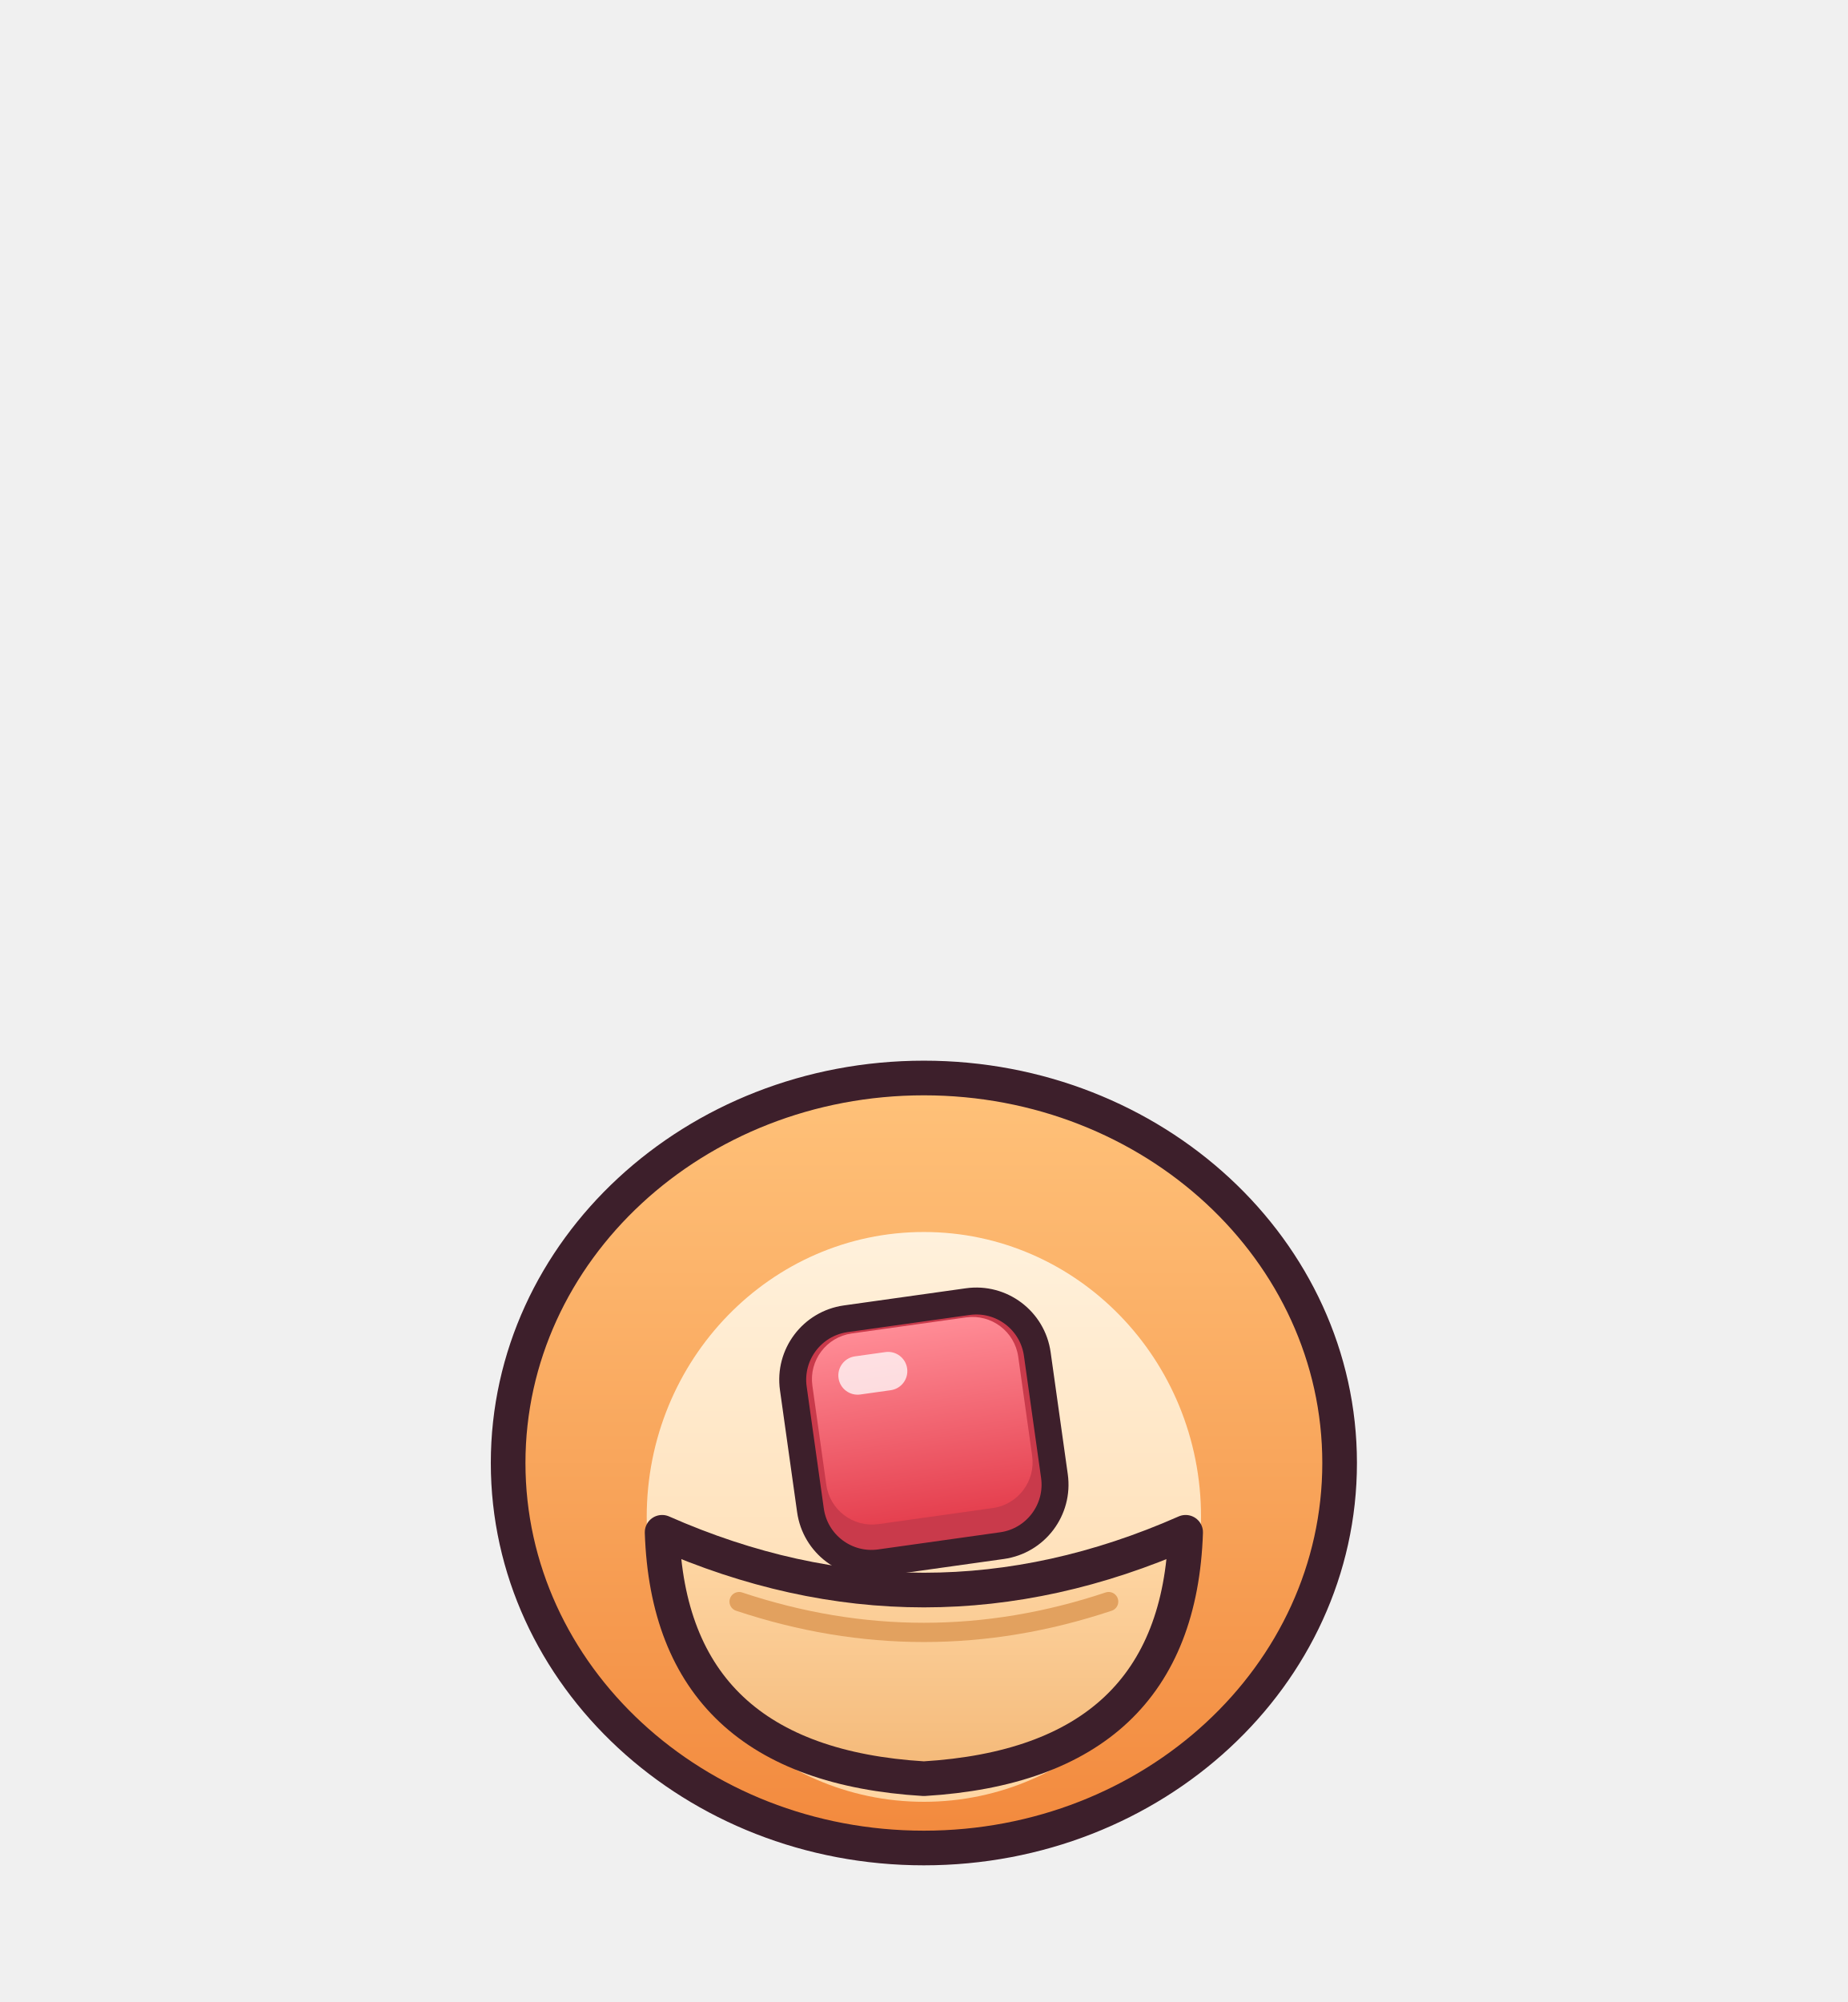
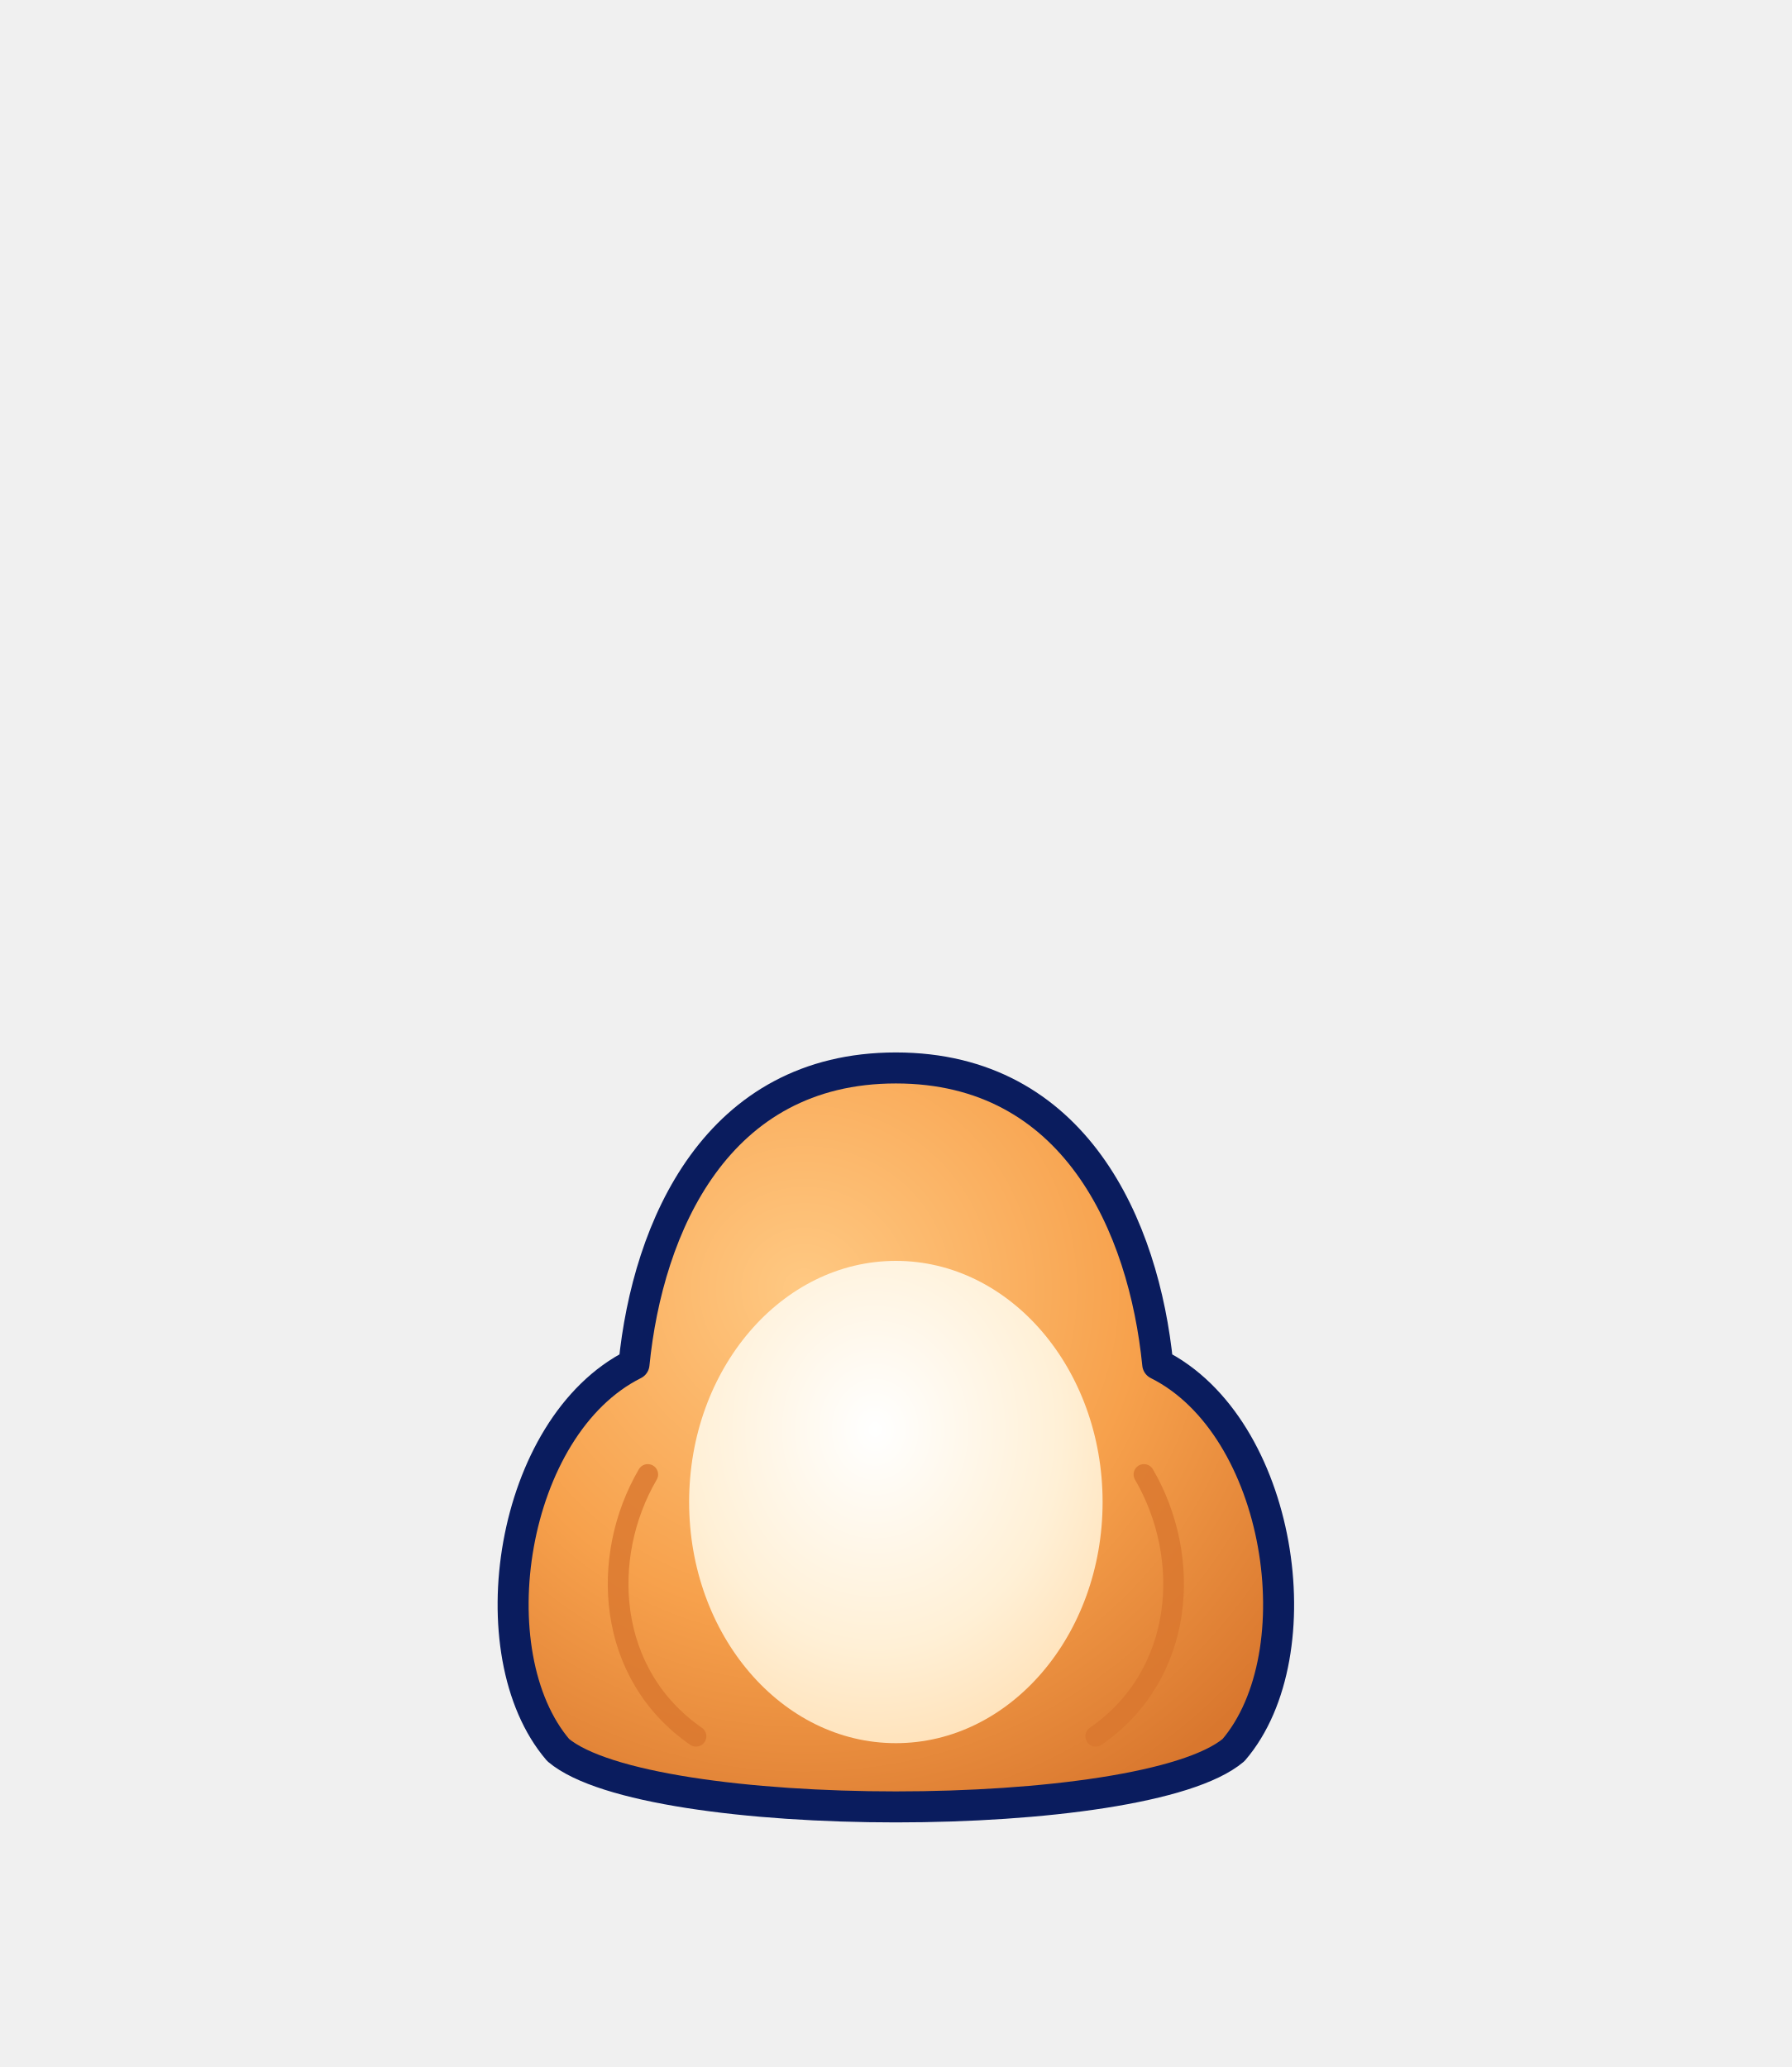
- <svg xmlns="http://www.w3.org/2000/svg" viewBox="0 0 240 260">
+ <svg xmlns="http://www.w3.org/2000/svg" width="520" height="600" viewBox="0 0 520 600">
  <defs>
-     <linearGradient id="fur" x1="0" y1="0" x2="0" y2="1">
-       <stop offset="0" stop-color="#FFC27A" />
-       <stop offset="1" stop-color="#F2893D" />
+     <radialGradient id="rfur" cx=".38" cy=".3" r=".8">
+       <stop offset="0" stop-color="#FFC983" />
+       <stop offset=".55" stop-color="#F7A14C" />
+       <stop offset="1" stop-color="#D9772E" />
+     </radialGradient>
+     <radialGradient id="rcream" cx=".45" cy=".35" r=".75">
+       <stop offset="0" stop-color="#FFFFFF" />
+       <stop offset=".6" stop-color="#FFF0D6" />
+       <stop offset="1" stop-color="#FFDDB0" />
+     </radialGradient>
+     <linearGradient id="bf-topaz" x1="0" y1="0" x2="0" y2="1">
+       <stop offset="0" stop-color="#FFE388" />
+       <stop offset=".55" stop-color="#FFD23F" />
+       <stop offset="1" stop-color="#E2BC43" />
    </linearGradient>
-     <linearGradient id="furDeep" x1="0" y1="0" x2="0" y2="1">
-       <stop offset="0" stop-color="#F59A4C" />
-       <stop offset="1" stop-color="#D96A28" />
-     </linearGradient>
-     <linearGradient id="belly" x1="0" y1="0" x2="0" y2="1">
-       <stop offset="0" stop-color="#FFF1DC" />
-       <stop offset="1" stop-color="#FFD6A3" />
-     </linearGradient>
-     <linearGradient id="pouch" x1="0" y1="0" x2="0" y2="1">
-       <stop offset="0" stop-color="#FFD9A8" />
-       <stop offset="1" stop-color="#F4B877" />
-     </linearGradient>
-     <linearGradient id="earIn" x1="0" y1="0" x2="0" y2="1">
-       <stop offset="0" stop-color="#FFB3C1" />
-       <stop offset="1" stop-color="#FF8FA6" />
-     </linearGradient>
-     <radialGradient id="iris" cx="0.45" cy="0.4" r="0.6">
-       <stop offset="0" stop-color="#5B3FA0" />
-       <stop offset="1" stop-color="#1E1240" />
-     </radialGradient>
-     <radialGradient id="blush" cx="0.5" cy="0.5" r="0.5">
-       <stop offset="0" stop-color="#FF7F9C" stop-opacity="0.75" />
-       <stop offset="1" stop-color="#FF7F9C" stop-opacity="0" />
-     </radialGradient>
-     <linearGradient id="gem" x1="0" y1="0" x2="0" y2="1">
-       <stop offset="0" stop-color="#FF8C96" />
-       <stop offset="1" stop-color="#E5404F" />
-     </linearGradient>
+     <clipPath id="bclip">
+       <rect x="6" y="6" width="88" height="88" rx="15" />
+     </clipPath>
  </defs>
-   <ellipse cx="120" cy="190" rx="54" ry="50" fill="url(#fur)" stroke="#3D1F2B" stroke-width="4.5" stroke-linejoin="round" stroke-linecap="round" />
-   <ellipse cx="120" cy="197" rx="36" ry="37" fill="url(#belly)" />
-   <g transform="rotate(-8 120 186)">
-     <rect x="104" y="170" width="32" height="32" rx="8" fill="#C93A4B" stroke="#3D1F2B" stroke-width="3.5" />
-     <rect x="106.5" y="172" width="27" height="25" rx="6" fill="url(#gem)" />
-     <rect x="110" y="175" width="9" height="5" rx="2.5" fill="#FFFFFF" opacity="0.75" />
+   <g transform="translate(60,40)">
+     <path d="M200,270 C252,270 272,316 276,356 C312,374 322,440 298,468 C272,490 128,490 102,468 C78,440 88,374 124,356 C128,316 148,270 200,270Z" fill="url(#rfur)" stroke="#0A1C5E" stroke-width="9" stroke-linejoin="round" />
+     <path d="M128,388 C114,412 116,446 142,464 M272,388 C286,412 284,446 258,464" stroke="#D9772E" stroke-width="6" fill="none" stroke-linecap="round" opacity=".8" />
+     <ellipse cx="200" cy="396" rx="60" ry="70" fill="url(#rcream)" />
  </g>
-   <path d="M86 199 Q120 214 154 199 Q153 229 120 231 Q87 229 86 199 Z" fill="url(#pouch)" stroke="#3D1F2B" stroke-width="4.5" stroke-linejoin="round" stroke-linecap="round" />
-   <path d="M96 208 Q120 216 144 208" fill="none" stroke="#E2A15F" stroke-width="2.5" stroke-linecap="round" />
</svg>
